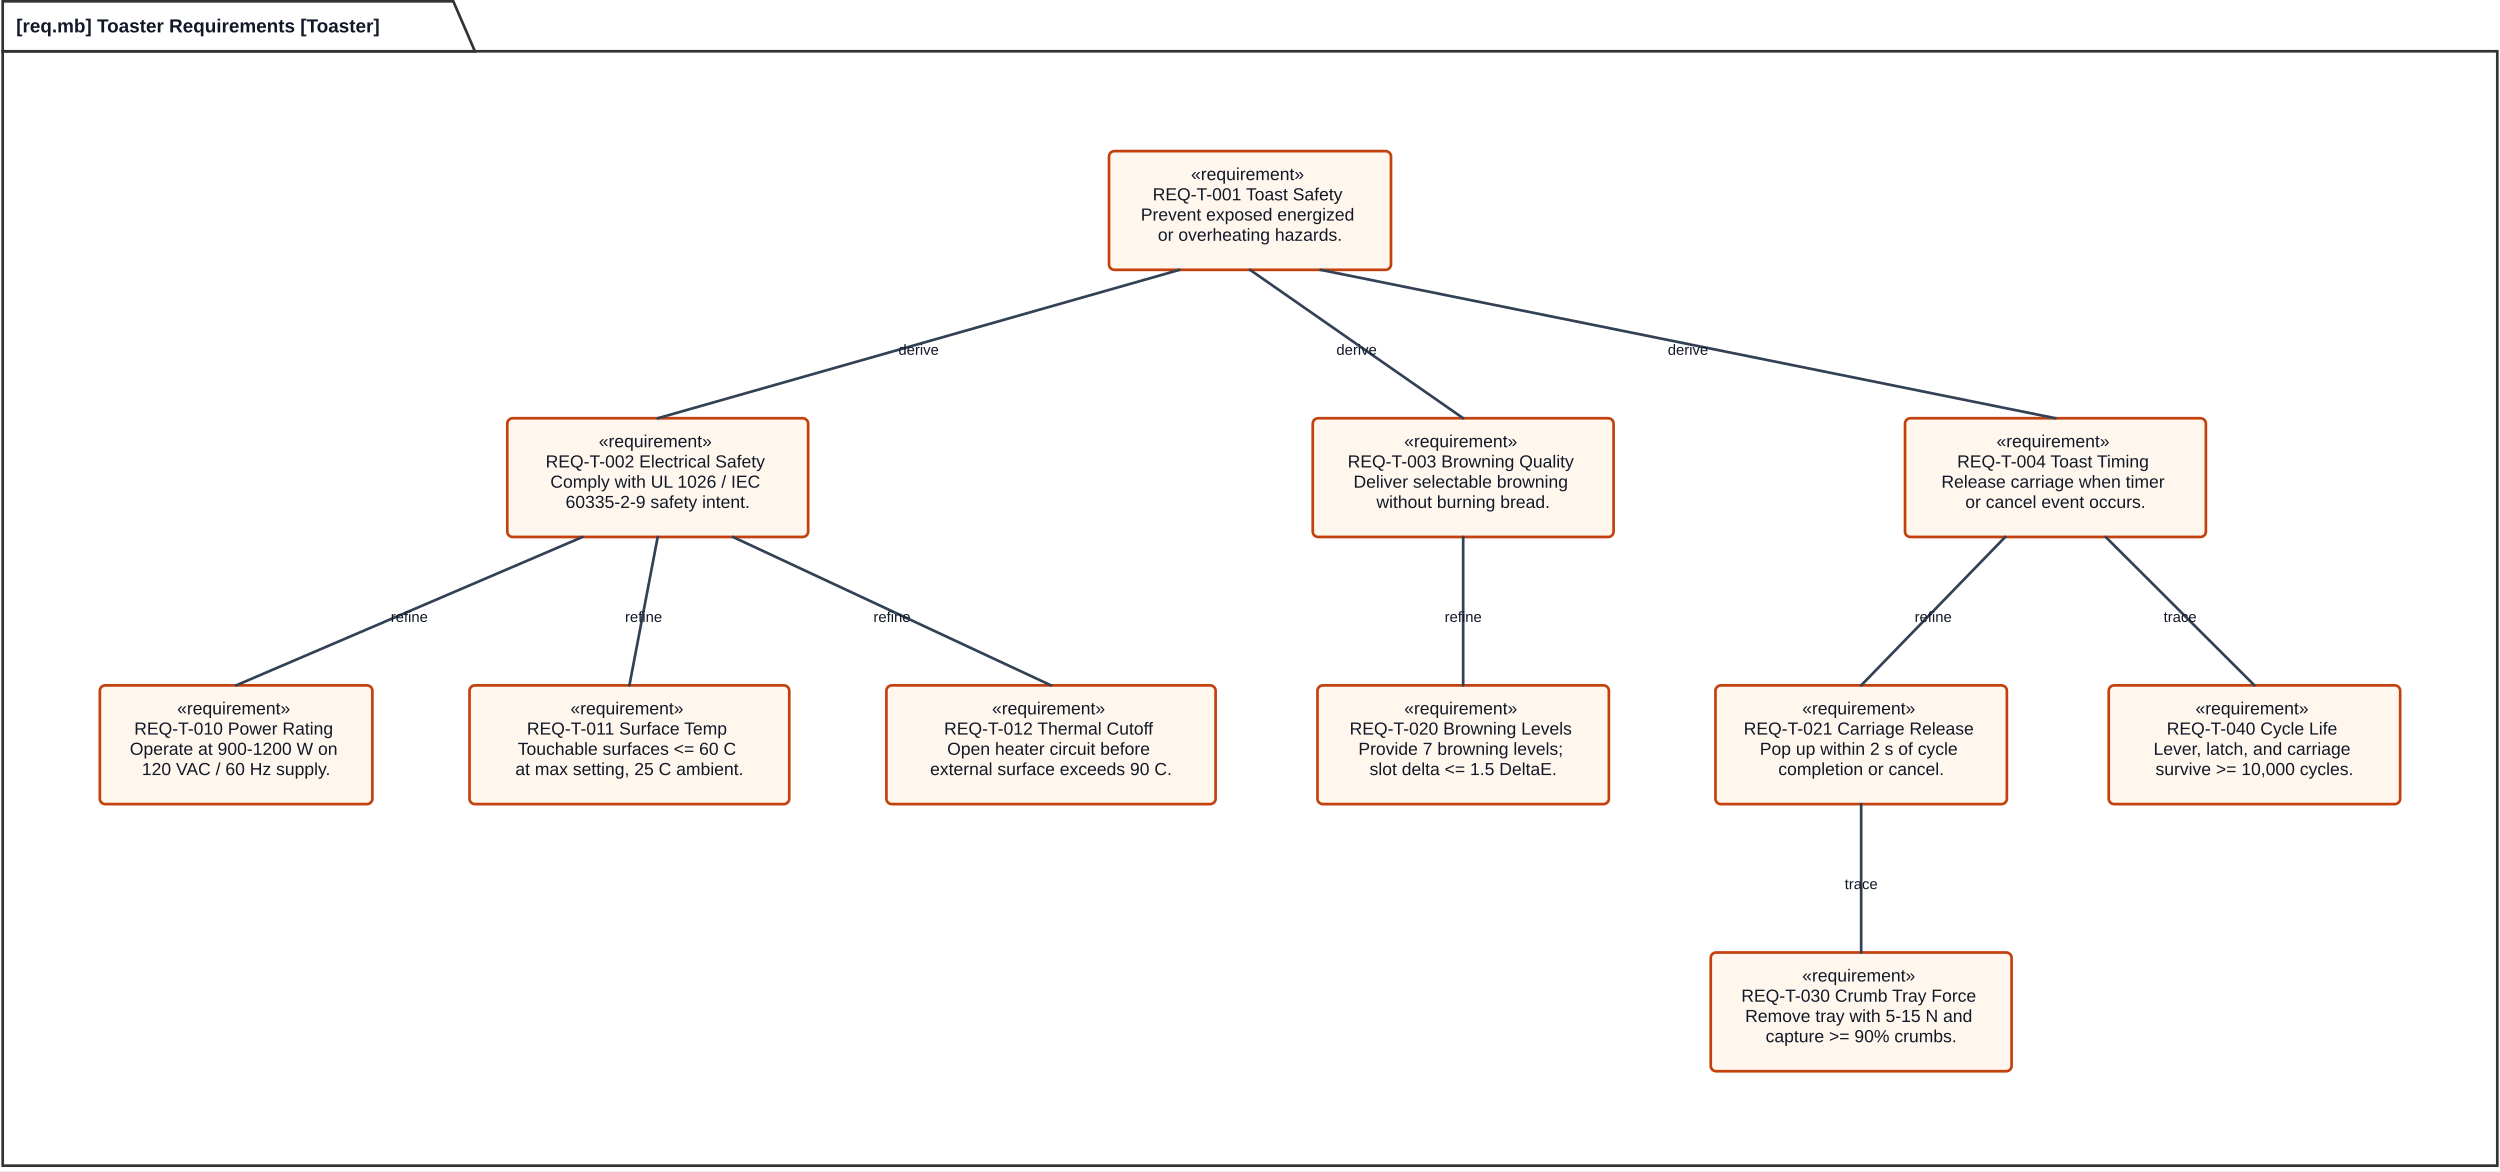
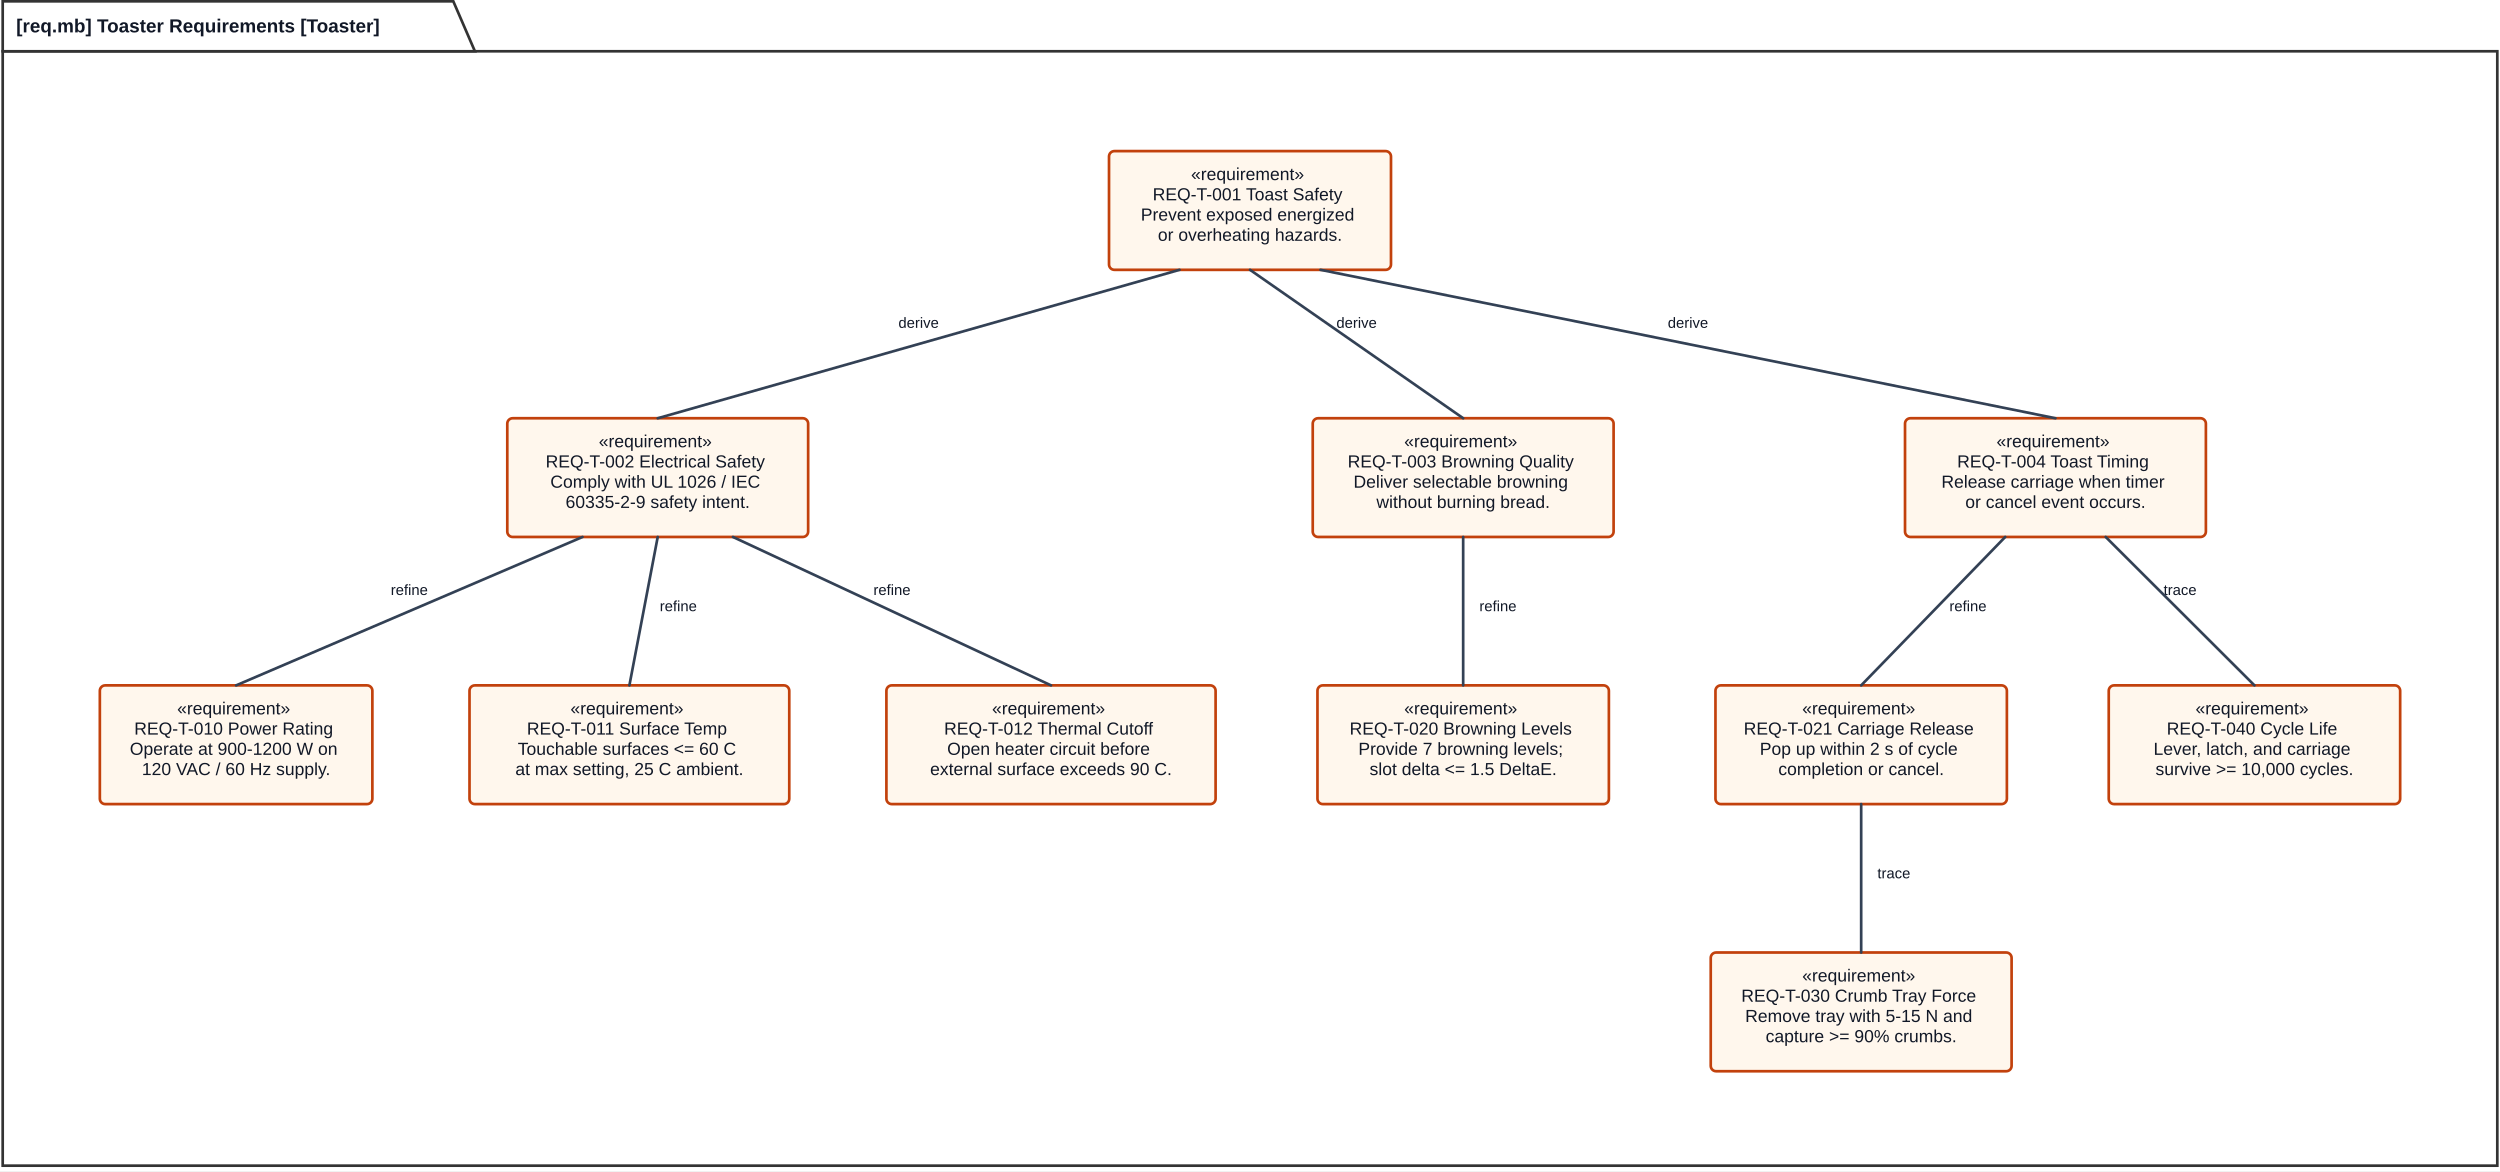
<svg xmlns="http://www.w3.org/2000/svg" width="1853" height="868" viewBox="0 0 1853 868">
  <defs>
    <style>text{font-family:Arial,Helvetica,sans-serif;fill:#111827}.label{font-size:13px}.small{font-size:11px}.header{font-size:14px;font-weight:600}</style>
    <marker id="arrow" markerWidth="8" markerHeight="6" refX="8" refY="3" orient="auto">
      <polygon points="0 0,8 3,0 6" fill="#1D4ED8" />
    </marker>
    <marker id="arrow-dark" markerWidth="8" markerHeight="6" refX="8" refY="3" orient="auto">
      <polygon points="0 0,8 3,0 6" fill="#334155" />
    </marker>
    <marker id="composition" markerWidth="12" markerHeight="12" refX="0" refY="6" orient="auto" markerUnits="strokeWidth">
      <polygon points="0 6,6 0,12 6,6 12" fill="#111827" stroke="#111827" />
    </marker>
  </defs>
  <rect x="0" y="0" width="1853" height="868" fill="#FFFFFF" />
  <rect x="2" y="38" width="1849" height="826" fill="none" stroke="#333333" stroke-width="2" />
  <path d="M 2 1 H 336 L 352 38 H 2 Z" fill="#FFFFFF" stroke="#333333" stroke-width="2" />
  <text class="header" x="12" y="24">[req.mb] Toaster Requirements [Toaster]</text>
  <rect x="2" y="38" width="1849" height="828" fill="none" stroke="#333333" stroke-width="0" />
  <g transform="translate(2,40)">
    <rect id="toastSafetyRequirement" x="820" y="72" width="209" height="88" rx="4" fill="#FFF7ED" stroke="#C2410C" stroke-width="2" />
    <text class="label" text-anchor="middle">
      <tspan x="924.5" y="93.5">«requirement»</tspan>
      <tspan x="924.5" dy="15">REQ-T-001 Toast Safety</tspan>
      <tspan x="924.5" dy="15">Prevent exposed energized</tspan>
      <tspan x="924.5" dy="15">or overheating hazards.</tspan>
    </text>
    <rect id="electricalSafetyRequirement" x="374" y="270" width="223" height="88" rx="4" fill="#FFF7ED" stroke="#C2410C" stroke-width="2" />
    <text class="label" text-anchor="middle">
      <tspan x="485.5" y="291.5">«requirement»</tspan>
      <tspan x="485.5" dy="15">REQ-T-002 Electrical Safety</tspan>
      <tspan x="485.5" dy="15">Comply with UL 1026 / IEC</tspan>
      <tspan x="485.5" dy="15">60335-2-9 safety intent.</tspan>
    </text>
    <rect id="browningRequirement" x="971" y="270" width="223" height="88" rx="4" fill="#FFF7ED" stroke="#C2410C" stroke-width="2" />
    <text class="label" text-anchor="middle">
      <tspan x="1082.5" y="291.5">«requirement»</tspan>
      <tspan x="1082.5" dy="15">REQ-T-003 Browning Quality</tspan>
      <tspan x="1082.5" dy="15">Deliver selectable browning</tspan>
      <tspan x="1082.5" dy="15">without burning bread.</tspan>
    </text>
    <rect id="timingRequirement" x="1410" y="270" width="223" height="88" rx="4" fill="#FFF7ED" stroke="#C2410C" stroke-width="2" />
    <text class="label" text-anchor="middle">
      <tspan x="1521.5" y="291.5">«requirement»</tspan>
      <tspan x="1521.5" dy="15">REQ-T-004 Toast Timing</tspan>
      <tspan x="1521.5" dy="15">Release carriage when timer</tspan>
      <tspan x="1521.5" dy="15">or cancel event occurs.</tspan>
    </text>
    <rect id="powerRatingRequirement" x="72" y="468" width="202" height="88" rx="4" fill="#FFF7ED" stroke="#C2410C" stroke-width="2" />
    <text class="label" text-anchor="middle">
      <tspan x="173" y="489.5">«requirement»</tspan>
      <tspan x="173" dy="15">REQ-T-010 Power Rating</tspan>
      <tspan x="173" dy="15">Operate at 900-1200 W on</tspan>
      <tspan x="173" dy="15">120 VAC / 60 Hz supply.</tspan>
    </text>
    <rect id="surfaceTemperatureRequirement" x="346" y="468" width="237" height="88" rx="4" fill="#FFF7ED" stroke="#C2410C" stroke-width="2" />
    <text class="label" text-anchor="middle">
      <tspan x="464.5" y="489.5">«requirement»</tspan>
      <tspan x="464.5" dy="15">REQ-T-011 Surface Temp</tspan>
      <tspan x="464.5" dy="15">Touchable surfaces &lt;= 60 C</tspan>
      <tspan x="464.5" dy="15">at max setting, 25 C ambient.</tspan>
    </text>
    <rect id="thermalCutoffRequirement" x="655" y="468" width="244" height="88" rx="4" fill="#FFF7ED" stroke="#C2410C" stroke-width="2" />
    <text class="label" text-anchor="middle">
      <tspan x="777" y="489.5">«requirement»</tspan>
      <tspan x="777" dy="15">REQ-T-012 Thermal Cutoff</tspan>
      <tspan x="777" dy="15">Open heater circuit before</tspan>
      <tspan x="777" dy="15">external surface exceeds 90 C.</tspan>
    </text>
    <rect id="browningLevelsRequirement" x="974.5" y="468" width="216" height="88" rx="4" fill="#FFF7ED" stroke="#C2410C" stroke-width="2" />
    <text class="label" text-anchor="middle">
      <tspan x="1082.5" y="489.5">«requirement»</tspan>
      <tspan x="1082.5" dy="15">REQ-T-020 Browning Levels</tspan>
      <tspan x="1082.5" dy="15">Provide 7 browning levels;</tspan>
      <tspan x="1082.5" dy="15">slot delta &lt;= 1.5 DeltaE.</tspan>
    </text>
    <rect id="carriageReleaseRequirement" x="1269.5" y="468" width="216" height="88" rx="4" fill="#FFF7ED" stroke="#C2410C" stroke-width="2" />
    <text class="label" text-anchor="middle">
      <tspan x="1377.5" y="489.5">«requirement»</tspan>
      <tspan x="1377.5" dy="15">REQ-T-021 Carriage Release</tspan>
      <tspan x="1377.5" dy="15">Pop up within 2 s of cycle</tspan>
      <tspan x="1377.5" dy="15">completion or cancel.</tspan>
    </text>
    <rect id="crumbTrayForceRequirement" x="1266" y="666" width="223" height="88" rx="4" fill="#FFF7ED" stroke="#C2410C" stroke-width="2" />
    <text class="label" text-anchor="middle">
      <tspan x="1377.5" y="687.5">«requirement»</tspan>
      <tspan x="1377.5" dy="15">REQ-T-030 Crumb Tray Force</tspan>
      <tspan x="1377.5" dy="15">Remove tray with 5-15 N and</tspan>
      <tspan x="1377.5" dy="15">capture &gt;= 90% crumbs.</tspan>
    </text>
    <rect id="cycleLifeRequirement" x="1561" y="468" width="216" height="88" rx="4" fill="#FFF7ED" stroke="#C2410C" stroke-width="2" />
    <text class="label" text-anchor="middle">
      <tspan x="1669" y="489.5">«requirement»</tspan>
      <tspan x="1669" dy="15">REQ-T-040 Cycle Life</tspan>
      <tspan x="1669" dy="15">Lever, latch, and carriage</tspan>
      <tspan x="1669" dy="15">survive &gt;= 10,000 cycles.</tspan>
    </text>
    <path d="M 872.25,160 L 485.5,270" fill="none" stroke="#334155" stroke-width="2" stroke-linejoin="round" stroke-linecap="round" />
    <path d="M 924.5,160 L 1082.5,270" fill="none" stroke="#334155" stroke-width="2" stroke-linejoin="round" stroke-linecap="round" />
    <path d="M 976.75,160 L 1521.5,270" fill="none" stroke="#334155" stroke-width="2" stroke-linejoin="round" stroke-linecap="round" />
    <path d="M 429.75,358 L 173,468" fill="none" stroke="#334155" stroke-width="2" stroke-linejoin="round" stroke-linecap="round" />
    <path d="M 485.5,358 L 464.5,468" fill="none" stroke="#334155" stroke-width="2" stroke-linejoin="round" stroke-linecap="round" />
    <path d="M 541.25,358 L 777,468" fill="none" stroke="#334155" stroke-width="2" stroke-linejoin="round" stroke-linecap="round" />
    <path d="M 1082.5,358 L 1082.5,468" fill="none" stroke="#334155" stroke-width="2" stroke-linejoin="round" stroke-linecap="round" />
    <path d="M 1484.26,358 L 1377.5,468" fill="none" stroke="#334155" stroke-width="2" stroke-linejoin="round" stroke-linecap="round" />
    <path d="M 1558.74,358 L 1669,468" fill="none" stroke="#334155" stroke-width="2" stroke-linejoin="round" stroke-linecap="round" />
    <path d="M 1377.5,556 L 1377.5,666" fill="none" stroke="#334155" stroke-width="2" stroke-linejoin="round" stroke-linecap="round" />
-     <text class="small" text-anchor="middle" x="678.875" y="223">derive</text>
-     <text class="small" text-anchor="middle" x="1003.5" y="223">derive</text>
-     <text class="small" text-anchor="middle" x="1249.12" y="223">derive</text>
-     <text class="small" text-anchor="middle" x="301.375" y="421">refine</text>
-     <text class="small" text-anchor="middle" x="475" y="421">refine</text>
-     <text class="small" text-anchor="middle" x="659.125" y="421">refine</text>
-     <text class="small" text-anchor="middle" x="1082.5" y="421">refine</text>
-     <text class="small" text-anchor="middle" x="1430.88" y="421">refine</text>
-     <text class="small" text-anchor="middle" x="1613.87" y="421">trace</text>
-     <text class="small" text-anchor="middle" x="1377.5" y="619">trace</text>
+     <text class="small" text-anchor="middle" x="678.875" y="203">derive</text>
+     <text class="small" text-anchor="middle" x="1003.5" y="203">derive</text>
+     <text class="small" text-anchor="middle" x="1249.12" y="203">derive</text>
+     <text class="small" text-anchor="middle" x="301.375" y="401">refine</text>
+     <text class="small" x="487" y="413">refine</text>
+     <text class="small" text-anchor="middle" x="659.125" y="401">refine</text>
+     <text class="small" x="1094.5" y="413">refine</text>
+     <text class="small" x="1442.88" y="413">refine</text>
+     <text class="small" text-anchor="middle" x="1613.87" y="401">trace</text>
+     <text class="small" x="1389.5" y="611">trace</text>
  </g>
</svg>
